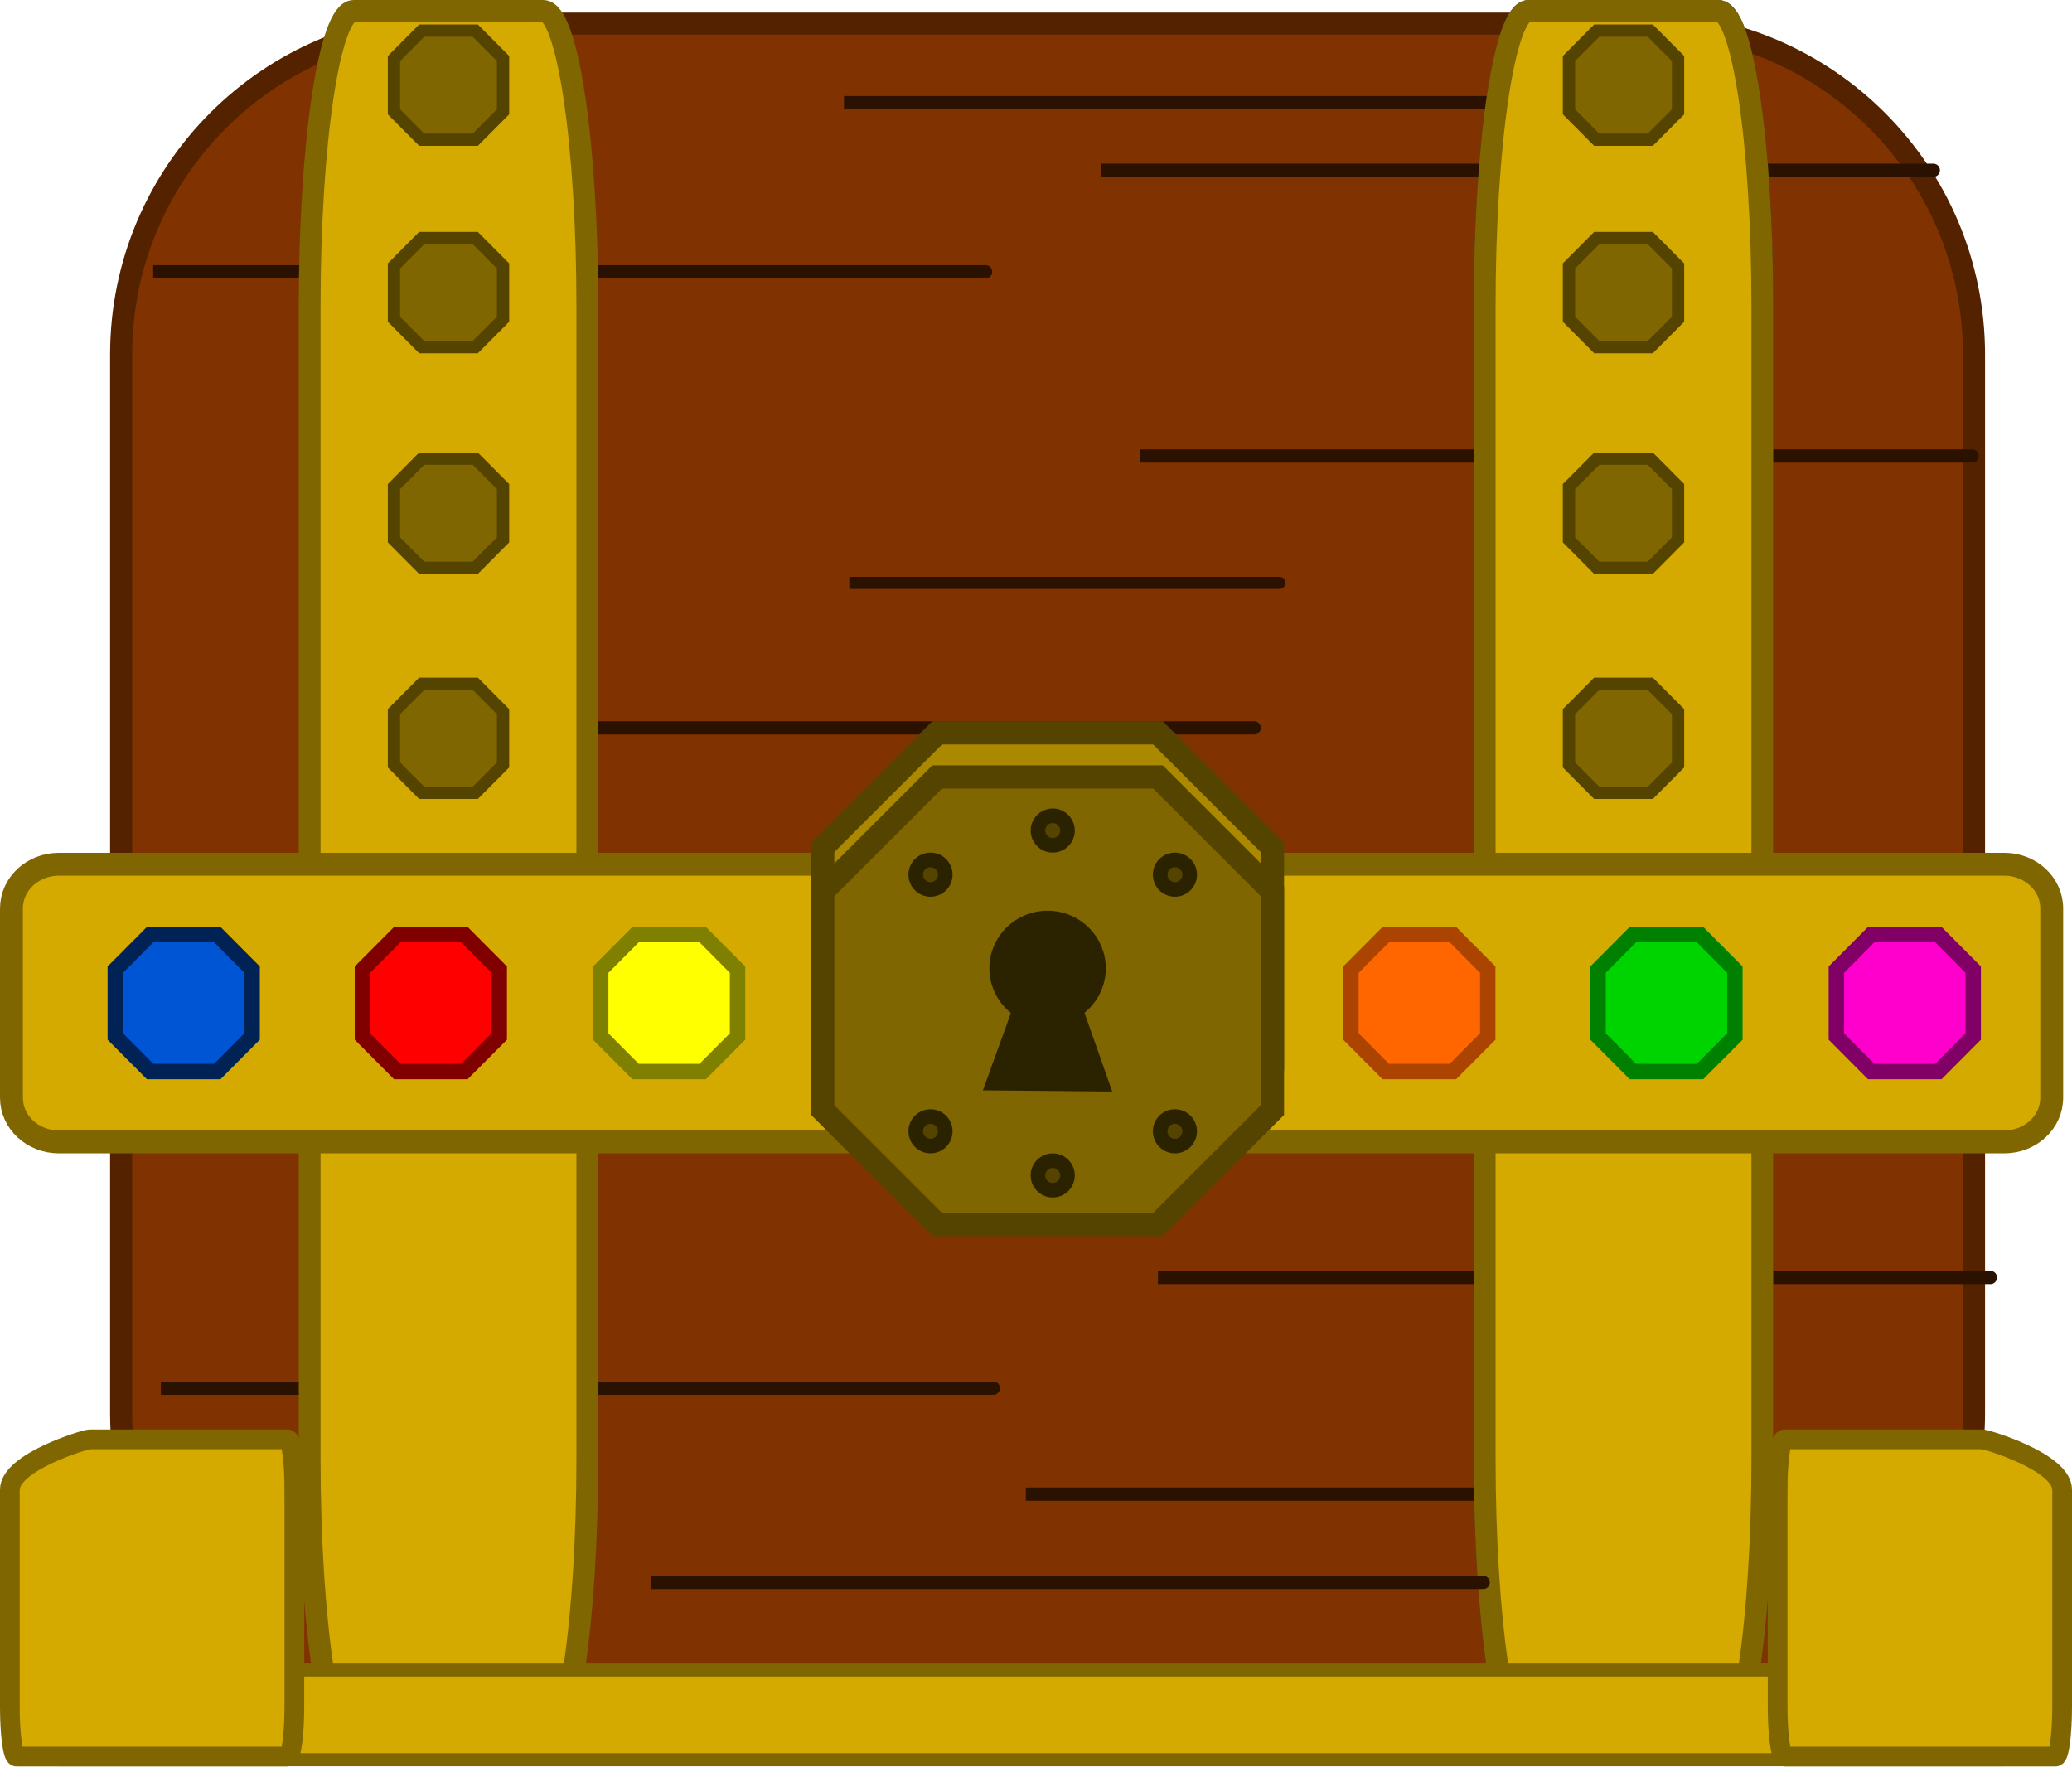
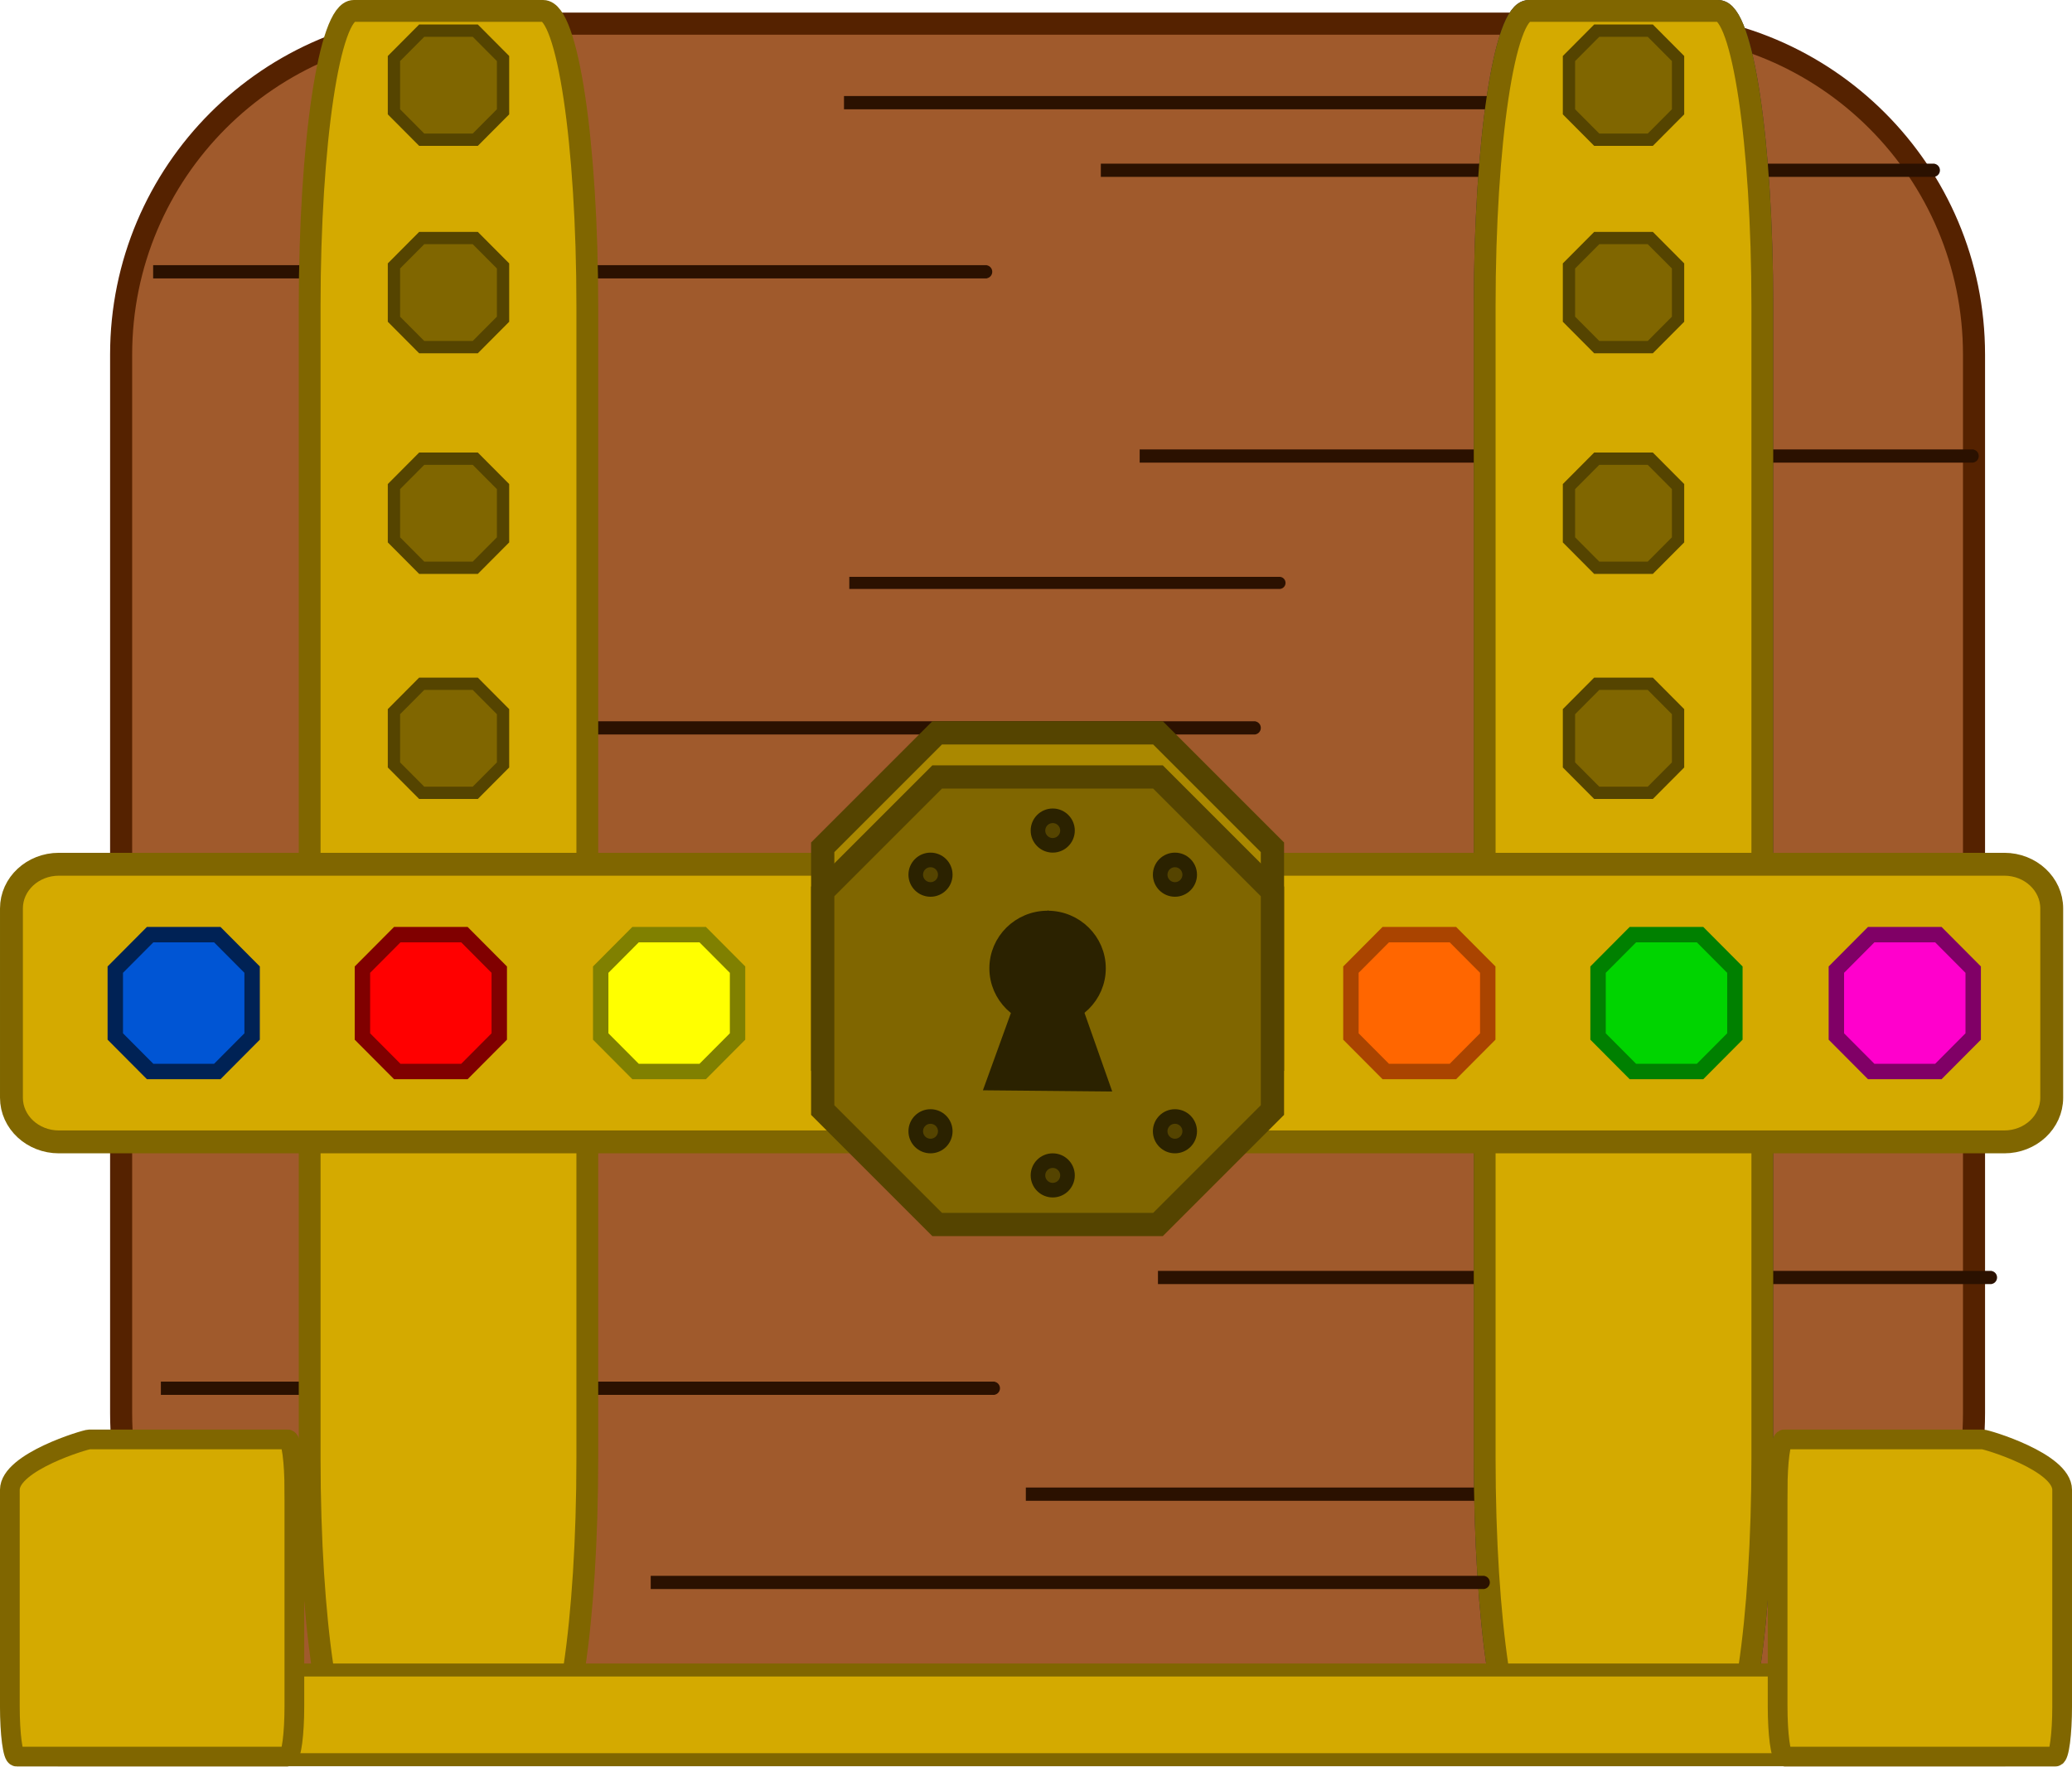
<svg xmlns="http://www.w3.org/2000/svg" width="124.228mm" height="105.907mm" viewBox="0 0 124.228 105.907" version="1.1" id="svg10215">
  <defs id="defs10209" />
  <g id="layer1" transform="translate(39.43524,-39.93936)">
-     <g transform="translate(132.5321,-8.461942)" id="g10148">
-       <path id="path5119-7-5-9" d="m -121.047,83.349 c 19.35,0 19.315,0 19.315,0" style="fill:#2b1100;stroke:#2b1100;stroke-width:0.794;stroke-linecap:butt;stroke-linejoin:miter;stroke-miterlimit:4;stroke-dasharray:none;stroke-opacity:1" />
-       <rect ry="19.844" y="49.818" x="-164.705" height="103.153" width="111.091" id="rect12" style="fill:#803300;fill-opacity:1;stroke:#552200;stroke-width:1.323;stroke-miterlimit:4;stroke-dasharray:none" />
-       <path id="path5119-5-2-7" d="m -162.322,131.635 c 50.097,0 50.006,0 50.006,0" style="fill:#2b1100;stroke:#2b1100;stroke-width:0.794;stroke-linecap:butt;stroke-linejoin:miter;stroke-miterlimit:4;stroke-dasharray:none;stroke-opacity:1" />
-       <path id="path5119" d="m -162.785,64.696 c 50.097,0 50.006,0 50.006,0" style="fill:#2b1100;stroke:#2b1100;stroke-width:0.794;stroke-linecap:butt;stroke-linejoin:miter;stroke-miterlimit:4;stroke-dasharray:none;stroke-opacity:1" />
-       <path id="path5119-5" d="m -146.683,92.042 c 50.097,0 50.006,0 50.006,0" style="fill:#2b1100;stroke:#2b1100;stroke-width:0.794;stroke-linecap:butt;stroke-linejoin:miter;stroke-miterlimit:4;stroke-dasharray:none;stroke-opacity:1" />
-       <rect ry="17.697" rx="2.648" y="49.055" x="-153.401" height="104.473" width="16.646" id="rect4526" style="fill:#d4aa00;fill-opacity:1;stroke:#806600;stroke-width:1.307;stroke-miterlimit:4;stroke-dasharray:none" />
-       <rect style="fill:#808080;stroke:#333333;stroke-width:1.307;stroke-miterlimit:4;stroke-dasharray:none" id="rect4840" width="16.646" height="104.473" x="-82.952" y="49.055" rx="2.648" ry="17.697" />
-       <path id="path5119-7" d="m -121.365,54.556 c 50.097,0 50.006,0 50.006,0" style="fill:#2b1100;stroke:#2b1100;stroke-width:0.794;stroke-linecap:butt;stroke-linejoin:miter;stroke-miterlimit:4;stroke-dasharray:none;stroke-opacity:1" />
-       <path id="path5119-7-5-3" d="m -105.966,58.61 c 50.097,0 50.006,0 50.006,0" style="fill:#2b1100;stroke:#2b1100;stroke-width:0.794;stroke-linecap:butt;stroke-linejoin:miter;stroke-miterlimit:4;stroke-dasharray:none;stroke-opacity:1" />
-       <path id="path5119-7-5" d="m -103.638,75.742 c 50.097,0 50.006,0 50.006,0" style="fill:#2b1100;stroke:#2b1100;stroke-width:0.794;stroke-linecap:butt;stroke-linejoin:miter;stroke-miterlimit:4;stroke-dasharray:none;stroke-opacity:1" />
-       <path id="path5119-5-2" d="m -110.464,137.985 c 50.097,0 50.006,0 50.006,0" style="fill:#2b1100;stroke:#2b1100;stroke-width:0.794;stroke-linecap:butt;stroke-linejoin:miter;stroke-miterlimit:4;stroke-dasharray:none;stroke-opacity:1" />
-       <path id="path5119-5-2-7-0" d="m -102.541,124.994 c 50.097,0 50.006,0 50.006,0" style="fill:#2b1100;stroke:#2b1100;stroke-width:0.794;stroke-linecap:butt;stroke-linejoin:miter;stroke-miterlimit:4;stroke-dasharray:none;stroke-opacity:1" />
-       <rect ry="17.697" rx="2.648" y="49.055" x="-82.952" height="104.473" width="16.646" id="rect4901" style="fill:#d4aa00;stroke:#806600;stroke-width:1.307;stroke-miterlimit:4;stroke-dasharray:none" />
-       <rect ry="2.845" rx="0.856" y="48.955" x="148.527" height="122.326" width="5.378" id="rect4988" style="fill:#d4aa00;stroke:#806600;stroke-width:0.78;stroke-miterlimit:4;stroke-dasharray:none" transform="rotate(90)" />
-       <path id="path4822" d="m -154.318,137.726 v 12.965 c 0,1.676 -0.177,3.025 -0.397,3.025 h -16.265 c -0.22,0 -0.397,-1.349 -0.397,-3.025 v -12.965 c 0,-1.676 4.543,-3.025 4.763,-3.025 h 1.784 10.114 c 0.22,0 0.397,1.349 0.397,3.025 z" style="fill:#d4aa00;fill-opacity:1;stroke:#806600;stroke-width:1.183;stroke-miterlimit:4;stroke-dasharray:none" />
-       <rect transform="rotate(90)" style="fill:#d4aa00;stroke:#806600;stroke-width:1.372;stroke-miterlimit:4;stroke-dasharray:none" id="rect4528" width="16.646" height="122.326" x="100.218" y="48.955" rx="2.648" ry="2.845" />
-       <path style="fill:#aa8800;stroke:#554400;stroke-width:1.394;stroke-miterlimit:4;stroke-dasharray:none" d="m -115.778,92.339 h 13.238 l 6.863,6.863 v 13.107 l -6.863,6.863 h -13.238 l -6.863,-6.863 V 99.202 Z" id="path4637" />
-       <path id="rect4632" d="m -115.778,94.985 h 13.238 l 6.863,6.863 v 13.107 l -6.863,6.863 h -13.238 l -6.863,-6.863 v -13.107 z" style="fill:#806600;stroke:#554400;stroke-width:1.394;stroke-miterlimit:4;stroke-dasharray:none" />
-       <path transform="matrix(-0.2166725,-0.00707508,0.00438039,-0.3499636,-116.104,134.2984)" d="M -30.426,88.765 -47.524,60.116 -14.165,59.633 Z" id="path4651" style="fill:#2b2200;stroke:#2b2200;stroke-width:1.394;stroke-miterlimit:4;stroke-dasharray:none" />
-       <ellipse ry="3.014" rx="3.052" cy="106.456" cx="-109.159" id="path4639" style="fill:#2b2200;stroke:#2b2200;stroke-width:0.876;stroke-miterlimit:4;stroke-dasharray:none" />
-       <g style="fill:#554400;stroke:#2b2200" transform="translate(0,-5.820833)" id="g4881">
-         <g style="fill:#554400;stroke:#2b2200" id="g4874">
-           <ellipse ry="0.885" rx="0.885" cy="106.665" cx="-116.178" id="path4552" style="fill:#554400;stroke:#2b2200;stroke-width:0.875;stroke-miterlimit:4;stroke-dasharray:none" />
-           <g style="fill:#554400;stroke:#2b2200" id="g4869">
-             <ellipse ry="0.885" rx="0.885" cy="106.665" cx="-101.523" id="ellipse4558" style="fill:#554400;stroke:#2b2200;stroke-width:0.875;stroke-miterlimit:4;stroke-dasharray:none" />
-           </g>
-         </g>
-         <ellipse ry="0.885" rx="0.885" cy="104.019" cx="-108.85" id="ellipse4836" style="fill:#554400;stroke:#2b2200;stroke-width:0.875;stroke-miterlimit:4;stroke-dasharray:none" />
-       </g>
-       <g style="fill:#554400;stroke:#2b2200" transform="matrix(1,0,0,-1,-5.1867676e-6,222.8921)" id="g4893">
-         <g style="fill:#554400;stroke:#2b2200" id="g4889">
-           <ellipse style="fill:#554400;stroke:#2b2200;stroke-width:0.875;stroke-miterlimit:4;stroke-dasharray:none" id="ellipse4883" cx="-116.178" cy="106.665" rx="0.885" ry="0.885" />
-           <g style="fill:#554400;stroke:#2b2200" id="g4887">
-             <ellipse style="fill:#554400;stroke:#2b2200;stroke-width:0.875;stroke-miterlimit:4;stroke-dasharray:none" id="ellipse4885" cx="-101.523" cy="106.665" rx="0.885" ry="0.885" />
-           </g>
-         </g>
-         <ellipse style="fill:#554400;stroke:#2b2200;stroke-width:0.875;stroke-miterlimit:4;stroke-dasharray:none" id="ellipse4891" cx="-108.85" cy="104.019" rx="0.885" ry="0.885" />
-       </g>
-       <g transform="translate(0,-3.175)" id="g5080">
-         <path style="fill:#ff0000;stroke:#800000;stroke-width:0.924;stroke-miterlimit:4;stroke-dasharray:none" d="m -148.15,107.614 h 4.028 l 2.088,2.098 v 4.008 l -2.088,2.098 h -4.028 l -2.088,-2.098 v -4.008 z" id="path5067" />
-         <path id="path5073" d="m -133.863,107.614 h 4.028 l 2.088,2.098 v 4.008 l -2.088,2.098 h -4.028 l -2.088,-2.098 v -4.008 z" style="fill:#ffff00;stroke:#808000;stroke-width:0.924;stroke-miterlimit:4;stroke-dasharray:none" />
-         <path id="path5075" d="m -162.967,107.614 h 4.028 l 2.088,2.098 v 4.008 l -2.088,2.098 h -4.028 l -2.088,-2.098 v -4.008 z" style="fill:#0055d4;stroke:#002255;stroke-width:0.924;stroke-miterlimit:4;stroke-dasharray:none" />
-       </g>
-       <path style="fill:#00d400;stroke:#008000;stroke-width:0.924;stroke-miterlimit:4;stroke-dasharray:none" d="m -74.067,104.439 h 4.028 l 2.088,2.098 v 4.008 l -2.088,2.098 h -4.028 l -2.088,-2.098 v -4.008 z" id="path5082" />
-       <path id="path5084" d="m -59.779,104.439 h 4.028 l 2.088,2.098 v 4.008 l -2.088,2.098 h -4.028 l -2.088,-2.098 v -4.008 z" style="fill:#ff00cc;stroke:#800066;stroke-width:0.924;stroke-miterlimit:4;stroke-dasharray:none" />
-       <path id="path5086" d="m -88.884,104.439 h 4.028 l 2.088,2.098 v 4.008 l -2.088,2.098 h -4.028 l -2.088,-2.098 v -4.008 z" style="fill:#ff6600;stroke:#aa4400;stroke-width:0.924;stroke-miterlimit:4;stroke-dasharray:none" />
-       <path id="path5119-5-6" d="m -132.953,143.277 c 50.097,0 50.006,0 50.006,0" style="fill:#2b1100;stroke:#2b1100;stroke-width:0.794;stroke-linecap:butt;stroke-linejoin:miter;stroke-miterlimit:4;stroke-dasharray:none;stroke-opacity:1" />
-       <path id="path5119-7-5-36" d="m -121.047,83.349 c 26.242,0 26.194,0 26.194,0" style="fill:#2b1100;stroke:#2b1100;stroke-width:0.727;stroke-linecap:butt;stroke-linejoin:miter;stroke-miterlimit:4;stroke-dasharray:none;stroke-opacity:1" />
-       <path id="path4846" d="m -146.683,50.238 h 3.211 l 1.665,1.673 v 3.194 l -1.665,1.673 h -3.211 l -1.665,-1.673 v -3.194 z" style="fill:#806600;stroke:#554400;stroke-width:0.737;stroke-miterlimit:4;stroke-dasharray:none" />
-       <path id="path5017" d="m -146.683,75.902 h 3.211 l 1.665,1.673 v 3.194 l -1.665,1.673 h -3.211 l -1.665,-1.673 v -3.194 z" style="fill:#806600;stroke:#554400;stroke-width:0.737;stroke-miterlimit:4;stroke-dasharray:none" />
-       <path style="fill:#806600;stroke:#554400;stroke-width:0.737;stroke-miterlimit:4;stroke-dasharray:none" d="m -146.683,62.673 h 3.211 l 1.665,1.673 v 3.194 l -1.665,1.673 h -3.211 l -1.665,-1.673 v -3.194 z" id="path5019" />
-       <path style="fill:#806600;stroke:#554400;stroke-width:0.737;stroke-miterlimit:4;stroke-dasharray:none" d="m -76.234,50.238 h 3.211 l 1.665,1.673 v 3.194 l -1.665,1.673 h -3.211 l -1.665,-1.673 v -3.194 z" id="path5035" />
-       <path d="m -76.234,89.396 h 3.211 l 1.665,1.673 v 3.194 l -1.665,1.673 h -3.211 L -77.899,94.263 V 91.069 Z" style="fill:#806600;stroke:#554400;stroke-width:0.737;stroke-miterlimit:4;stroke-dasharray:none" id="path5037" />
-       <path style="fill:#806600;stroke:#554400;stroke-width:0.737;stroke-miterlimit:4;stroke-dasharray:none" d="m -76.234,75.902 h 3.211 l 1.665,1.673 v 3.194 l -1.665,1.673 h -3.211 l -1.665,-1.673 v -3.194 z" id="path5039" />
-       <path d="m -76.234,62.673 h 3.211 l 1.665,1.673 v 3.194 l -1.665,1.673 h -3.211 l -1.665,-1.673 v -3.194 z" style="fill:#806600;stroke:#554400;stroke-width:0.737;stroke-miterlimit:4;stroke-dasharray:none" id="path5041" />
-       <path id="path5329" d="m -146.683,89.396 h 3.211 l 1.665,1.673 v 3.194 l -1.665,1.673 h -3.211 l -1.665,-1.673 V 91.069 Z" style="fill:#806600;stroke:#554400;stroke-width:0.737;stroke-miterlimit:4;stroke-dasharray:none" />
-       <path style="fill:#d4aa00;fill-opacity:1;stroke:#806600;stroke-width:1.183;stroke-miterlimit:4;stroke-dasharray:none" d="m -65.389,137.726 v 12.965 c 0,1.676 0.177,3.025 0.397,3.025 h 16.265 c 0.22,0 0.397,-1.349 0.397,-3.025 v -12.965 c 0,-1.676 -4.543,-3.025 -4.763,-3.025 h -1.784 -10.114 c -0.22,0 -0.397,1.349 -0.397,3.025 z" id="path5349" />
+     <g id="g6109">
+       <path id="path5119-7-5-9" d="m 11.485,74.887 c 19.35,0 19.315,0 19.315,0" style="fill:#2b1100;stroke:#2b1100;stroke-width:0.794;stroke-linecap:butt;stroke-linejoin:miter;stroke-miterlimit:4;stroke-dasharray:none;stroke-opacity:1" />
+       <rect ry="19.844" y="41.357" x="-32.173" height="103.153" width="111.091" id="rect12" style="fill:#a05a2c;fill-opacity:1;stroke:#552200;stroke-width:1.323;stroke-miterlimit:4;stroke-dasharray:none" />
+       <path id="path5119-5-2-7" d="m -29.79,123.173 c 50.097,0 50.006,0 50.006,0" style="fill:#2b1100;stroke:#2b1100;stroke-width:0.794;stroke-linecap:butt;stroke-linejoin:miter;stroke-miterlimit:4;stroke-dasharray:none;stroke-opacity:1" />
+       <path id="path5119" d="m -30.253,56.234 c 50.097,0 50.006,0 50.006,0" style="fill:#2b1100;stroke:#2b1100;stroke-width:0.794;stroke-linecap:butt;stroke-linejoin:miter;stroke-miterlimit:4;stroke-dasharray:none;stroke-opacity:1" />
+       <path id="path5119-5" d="m -14.151,83.58 c 50.097,0 50.006,0 50.006,0" style="fill:#2b1100;stroke:#2b1100;stroke-width:0.794;stroke-linecap:butt;stroke-linejoin:miter;stroke-miterlimit:4;stroke-dasharray:none;stroke-opacity:1" />
+       <rect ry="17.697" rx="2.648" y="40.593" x="-20.869" height="104.473" width="16.646" id="rect4526" style="fill:#d4aa00;fill-opacity:1;stroke:#806600;stroke-width:1.307;stroke-miterlimit:4;stroke-dasharray:none" />
+       <rect style="fill:#808080;stroke:#333333;stroke-width:1.307;stroke-miterlimit:4;stroke-dasharray:none" id="rect4840" width="16.646" height="104.473" x="49.58" y="40.593" rx="2.648" ry="17.697" />
+       <path id="path5119-7" d="m 11.167,46.094 c 50.097,0 50.006,0 50.006,0" style="fill:#2b1100;stroke:#2b1100;stroke-width:0.794;stroke-linecap:butt;stroke-linejoin:miter;stroke-miterlimit:4;stroke-dasharray:none;stroke-opacity:1" />
+       <path id="path5119-7-5-3" d="m 26.566,50.148 c 50.097,0 50.006,0 50.006,0" style="fill:#2b1100;stroke:#2b1100;stroke-width:0.794;stroke-linecap:butt;stroke-linejoin:miter;stroke-miterlimit:4;stroke-dasharray:none;stroke-opacity:1" />
+       <path id="path5119-7-5" d="m 28.894,67.281 c 50.097,0 50.006,0 50.006,0" style="fill:#2b1100;stroke:#2b1100;stroke-width:0.794;stroke-linecap:butt;stroke-linejoin:miter;stroke-miterlimit:4;stroke-dasharray:none;stroke-opacity:1" />
+       <path id="path5119-5-2" d="m 22.069,129.523 c 50.097,0 50.006,0 50.006,0" style="fill:#2b1100;stroke:#2b1100;stroke-width:0.794;stroke-linecap:butt;stroke-linejoin:miter;stroke-miterlimit:4;stroke-dasharray:none;stroke-opacity:1" />
+       <path id="path5119-5-2-7-0" d="m 29.991,116.532 c 50.097,0 50.006,0 50.006,0" style="fill:#2b1100;stroke:#2b1100;stroke-width:0.794;stroke-linecap:butt;stroke-linejoin:miter;stroke-miterlimit:4;stroke-dasharray:none;stroke-opacity:1" />
+       <rect ry="17.697" rx="2.648" y="40.593" x="49.58" height="104.473" width="16.646" id="rect4901" style="fill:#d4aa00;stroke:#806600;stroke-width:1.307;stroke-miterlimit:4;stroke-dasharray:none" />
+       <rect ry="2.845" rx="0.856" y="-83.577" x="140.066" height="122.326" width="5.378" id="rect4988" style="fill:#d4aa00;stroke:#806600;stroke-width:0.78;stroke-miterlimit:4;stroke-dasharray:none" transform="rotate(90)" />
+       <path id="path4822" d="m -21.786,129.265 v 12.965 c 0,1.676 -0.177,3.025 -0.397,3.025 h -16.265 c -0.22,0 -0.397,-1.349 -0.397,-3.025 v -12.965 c 0,-1.676 4.543,-3.025 4.763,-3.025 h 1.784 10.114 c 0.22,0 0.397,1.349 0.397,3.025 z" style="fill:#d4aa00;fill-opacity:1;stroke:#806600;stroke-width:1.183;stroke-miterlimit:4;stroke-dasharray:none" />
+       <rect transform="rotate(90)" style="fill:#d4aa00;stroke:#806600;stroke-width:1.372;stroke-miterlimit:4;stroke-dasharray:none" id="rect4528" width="16.646" height="122.326" x="91.756" y="-83.577" rx="2.648" ry="2.845" />
+       <path style="fill:#aa8800;stroke:#554400;stroke-width:1.394;stroke-miterlimit:4;stroke-dasharray:none" d="m 16.754,83.877 h 13.238 l 6.863,6.863 v 13.107 l -6.863,6.863 H 16.754 L 9.891,103.848 V 90.74 Z" id="path4637" />
+       <path id="rect4632" d="m 16.754,86.523 h 13.238 l 6.863,6.863 v 13.107 l -6.863,6.863 H 16.754 L 9.891,106.493 V 93.386 Z" style="fill:#806600;stroke:#554400;stroke-width:1.394;stroke-miterlimit:4;stroke-dasharray:none" />
+       <path transform="matrix(-0.2166725,-0.00707508,0.00438039,-0.3499636,16.42811,125.8365)" d="M -30.426,88.765 -47.524,60.116 -14.165,59.633 Z" id="path4651" style="fill:#2b2200;stroke:#2b2200;stroke-width:1.394;stroke-miterlimit:4;stroke-dasharray:none" />
+       <ellipse ry="3.014" rx="3.052" cy="97.994" cx="23.373" id="path4639" style="fill:#2b2200;stroke:#2b2200;stroke-width:0.876;stroke-miterlimit:4;stroke-dasharray:none" />
+       <ellipse ry="0.885" rx="0.885" cy="92.382" cx="16.354" id="path4552" style="fill:#554400;stroke:#2b2200;stroke-width:0.875;stroke-miterlimit:4;stroke-dasharray:none" />
+       <ellipse style="fill:#554400;stroke:#2b2200;stroke-width:0.875;stroke-miterlimit:4;stroke-dasharray:none" id="ellipse4558" cx="31.009" cy="92.382" rx="0.885" ry="0.885" />
+       <ellipse style="fill:#554400;stroke:#2b2200;stroke-width:0.875;stroke-miterlimit:4;stroke-dasharray:none" id="ellipse4836" cx="23.682" cy="89.736" rx="0.885" ry="0.885" />
+       <ellipse transform="scale(1,-1)" style="fill:#554400;stroke:#2b2200;stroke-width:0.875;stroke-miterlimit:4;stroke-dasharray:none" id="ellipse4883" cx="16.354" cy="-107.765" rx="0.885" ry="0.885" />
+       <ellipse transform="scale(1,-1)" ry="0.885" rx="0.885" cy="-107.765" cx="31.009" id="ellipse4885" style="fill:#554400;stroke:#2b2200;stroke-width:0.875;stroke-miterlimit:4;stroke-dasharray:none" />
+       <ellipse transform="scale(1,-1)" ry="0.885" rx="0.885" cy="-110.411" cx="23.682" id="ellipse4891" style="fill:#554400;stroke:#2b2200;stroke-width:0.875;stroke-miterlimit:4;stroke-dasharray:none" />
+       <path id="path5067" d="m -15.618,95.977 h 4.028 l 2.088,2.098 v 4.008 l -2.088,2.098 h -4.028 l -2.088,-2.098 v -4.008 z" style="fill:#ff0000;stroke:#800000;stroke-width:0.924;stroke-miterlimit:4;stroke-dasharray:none" />
+       <path style="fill:#ffff00;stroke:#808000;stroke-width:0.924;stroke-miterlimit:4;stroke-dasharray:none" d="m -1.331,95.977 h 4.028 l 2.088,2.098 v 4.008 l -2.088,2.098 h -4.028 l -2.088,-2.098 v -4.008 z" id="path5073" />
+       <path style="fill:#0055d4;stroke:#002255;stroke-width:0.924;stroke-miterlimit:4;stroke-dasharray:none" d="m -30.435,95.977 h 4.028 l 2.088,2.098 v 4.008 l -2.088,2.098 h -4.028 l -2.088,-2.098 v -4.008 z" id="path5075" />
+       <path style="fill:#00d400;stroke:#008000;stroke-width:0.924;stroke-miterlimit:4;stroke-dasharray:none" d="m 58.465,95.977 h 4.028 l 2.088,2.098 v 4.008 l -2.088,2.098 h -4.028 l -2.088,-2.098 v -4.008 z" id="path5082" />
+       <path id="path5084" d="m 72.753,95.977 h 4.028 l 2.088,2.098 v 4.008 l -2.088,2.098 h -4.028 l -2.088,-2.098 v -4.008 z" style="fill:#ff00cc;stroke:#800066;stroke-width:0.924;stroke-miterlimit:4;stroke-dasharray:none" />
+       <path id="path5086" d="m 43.648,95.977 h 4.028 l 2.088,2.098 v 4.008 l -2.088,2.098 h -4.028 l -2.088,-2.098 v -4.008 z" style="fill:#ff6600;stroke:#aa4400;stroke-width:0.924;stroke-miterlimit:4;stroke-dasharray:none" />
+       <path id="path5119-5-6" d="m -0.421,134.815 c 50.097,0 50.006,0 50.006,0" style="fill:#2b1100;stroke:#2b1100;stroke-width:0.794;stroke-linecap:butt;stroke-linejoin:miter;stroke-miterlimit:4;stroke-dasharray:none;stroke-opacity:1" />
+       <path id="path5119-7-5-36" d="m 11.485,74.887 c 26.242,0 26.194,0 26.194,0" style="fill:#2b1100;stroke:#2b1100;stroke-width:0.727;stroke-linecap:butt;stroke-linejoin:miter;stroke-miterlimit:4;stroke-dasharray:none;stroke-opacity:1" />
+       <path id="path4846" d="m -14.151,41.776 h 3.211 l 1.665,1.673 v 3.194 l -1.665,1.673 h -3.211 l -1.665,-1.673 V 43.449 Z" style="fill:#806600;stroke:#554400;stroke-width:0.737;stroke-miterlimit:4;stroke-dasharray:none" />
+       <path id="path5017" d="m -14.151,67.44 h 3.211 l 1.665,1.673 v 3.194 l -1.665,1.673 h -3.211 l -1.665,-1.673 v -3.194 z" style="fill:#806600;stroke:#554400;stroke-width:0.737;stroke-miterlimit:4;stroke-dasharray:none" />
+       <path style="fill:#806600;stroke:#554400;stroke-width:0.737;stroke-miterlimit:4;stroke-dasharray:none" d="m -14.151,54.211 h 3.211 l 1.665,1.673 v 3.194 l -1.665,1.673 h -3.211 l -1.665,-1.673 v -3.194 z" id="path5019" />
+       <path style="fill:#806600;stroke:#554400;stroke-width:0.737;stroke-miterlimit:4;stroke-dasharray:none" d="m 56.298,41.776 h 3.211 l 1.665,1.673 v 3.194 l -1.665,1.673 H 56.298 L 54.633,46.643 V 43.449 Z" id="path5035" />
+       <path d="m 56.298,80.934 h 3.211 l 1.665,1.673 v 3.194 l -1.665,1.673 h -3.211 l -1.665,-1.673 v -3.194 z" style="fill:#806600;stroke:#554400;stroke-width:0.737;stroke-miterlimit:4;stroke-dasharray:none" id="path5037" />
+       <path style="fill:#806600;stroke:#554400;stroke-width:0.737;stroke-miterlimit:4;stroke-dasharray:none" d="m 56.298,67.44 h 3.211 l 1.665,1.673 v 3.194 l -1.665,1.673 h -3.211 l -1.665,-1.673 v -3.194 z" id="path5039" />
+       <path d="m 56.298,54.211 h 3.211 l 1.665,1.673 v 3.194 l -1.665,1.673 h -3.211 l -1.665,-1.673 v -3.194 z" style="fill:#806600;stroke:#554400;stroke-width:0.737;stroke-miterlimit:4;stroke-dasharray:none" id="path5041" />
+       <path id="path5329" d="m -14.151,80.934 h 3.211 l 1.665,1.673 v 3.194 l -1.665,1.673 h -3.211 l -1.665,-1.673 v -3.194 z" style="fill:#806600;stroke:#554400;stroke-width:0.737;stroke-miterlimit:4;stroke-dasharray:none" />
+       <path style="fill:#d4aa00;fill-opacity:1;stroke:#806600;stroke-width:1.183;stroke-miterlimit:4;stroke-dasharray:none" d="m 67.143,129.265 v 12.965 c 0,1.676 0.177,3.025 0.397,3.025 h 16.265 c 0.22,0 0.397,-1.349 0.397,-3.025 v -12.965 c 0,-1.676 -4.543,-3.025 -4.763,-3.025 h -1.784 -10.114 c -0.22,0 -0.397,1.349 -0.397,3.025 z" id="path5349" />
    </g>
  </g>
</svg>
